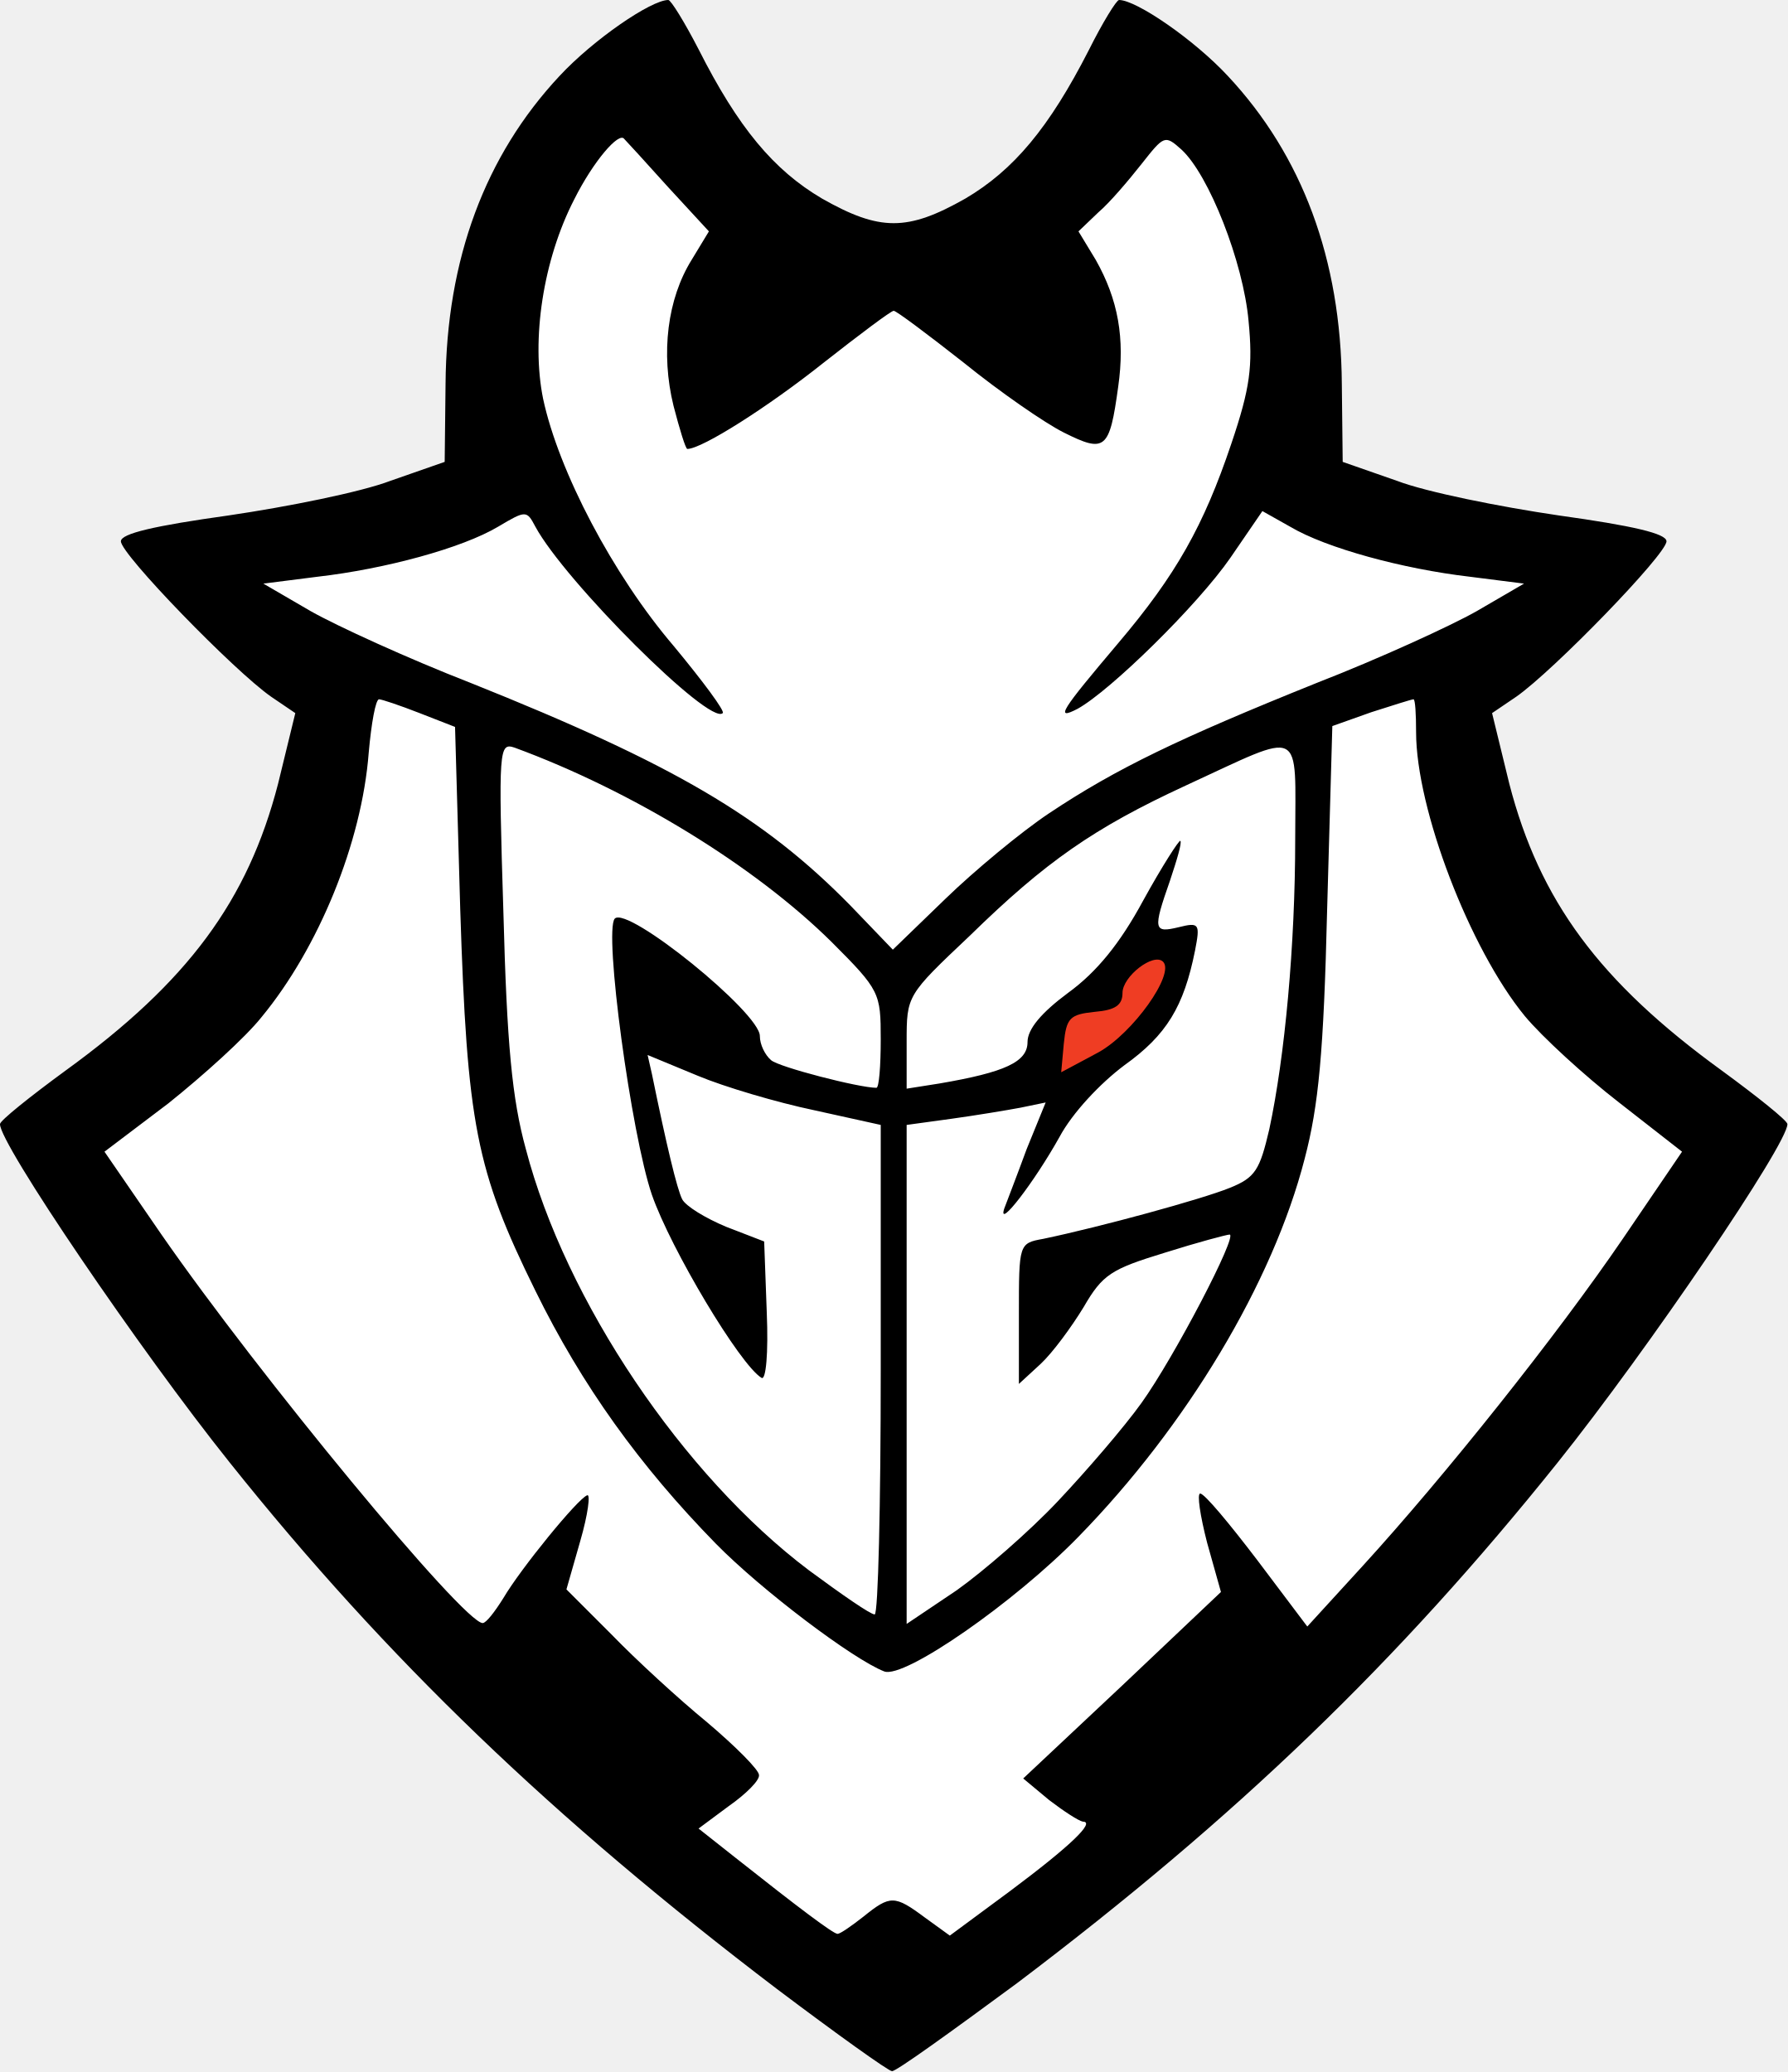
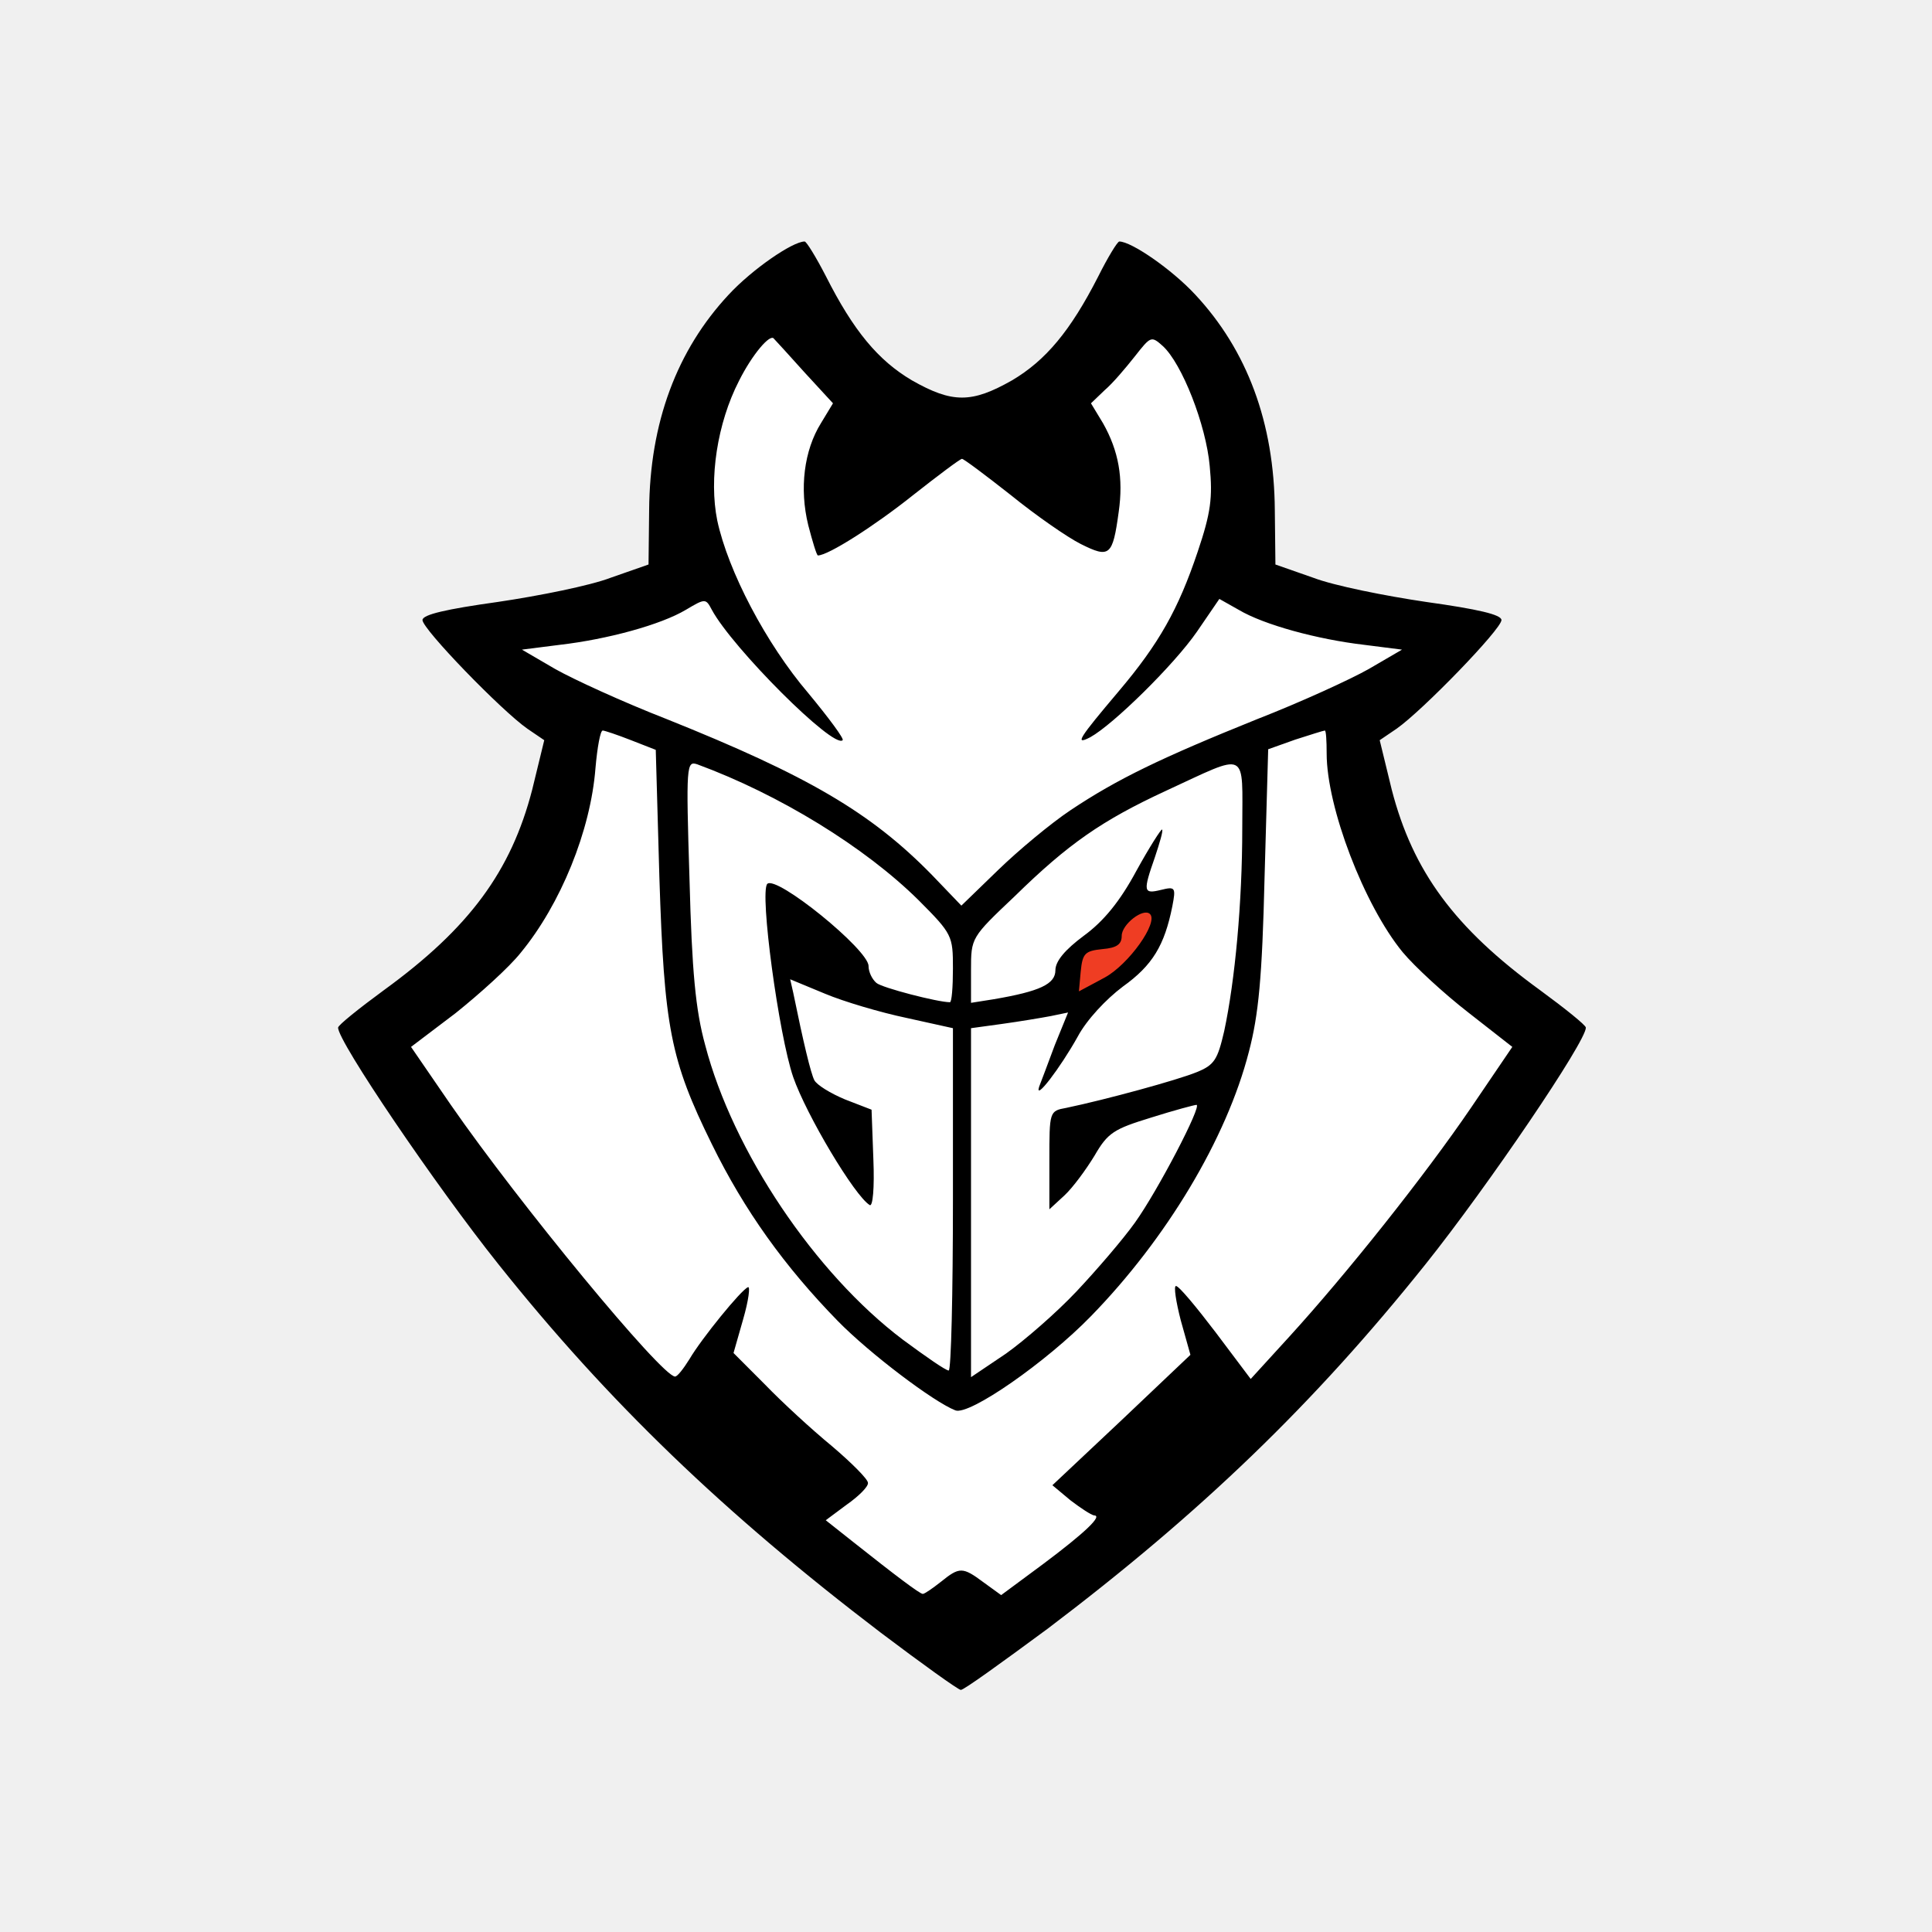
- <svg xmlns="http://www.w3.org/2000/svg" width="207px" height="240px" version="1.0" viewBox="0 0 2070 2400">
-   <path d="M868.817 269.534 708.244 117.563l-91.757 149.104-28.673 246.595-97.491 77.419-258.065 54.48 131.9 146.237-25.807 289.606-240.86 220.788 71.685 200.717 688.172 708.244 163.44 123.297 590.682-475.986 395.699-541.935-223.656-243.728-100.359-292.473 200.717-149.104-278.136-11.47-146.237-57.347 51.613-235.125-163.44-232.258-186.38 169.175z" style="fill:#fff;stroke-width:36.359;stroke-opacity:.494" />
-   <path d="M900 2304c-259-197-452-382-634-610C162 1564-1 1324 0 1302c0-4 35-32 76-62 142-103 211-197 246-332l20-82-28-19c-43-30-174-165-174-180 0-9 39-18 125-30 68-10 153-27 187-40l63-22 1-90c1-145 46-265 132-357C687 46 754 0 774 0c3 0 19 26 35 57 46 91 87 140 143 173 67 38 99 38 166 0 56-33 97-82 143-172 16-32 32-58 35-58 20 0 87 46 126 88 86 92 131 212 132 357l1 90 63 22c34 13 119 30 187 40 86 12 125 21 125 30 0 15-131 150-174 180l-28 19 20 82c35 135 104 229 246 332 41 30 76 58 76 62 1 22-162 262-266 392-185 231-372 411-626 603-76 56-141 103-145 102-4 0-64-43-133-95zm100-84c31-25 36-25 71 1l29 21 69-51c71-53 100-81 85-81-5-1-22-12-39-25l-30-25 115-108 114-108-16-57c-8-31-12-57-8-57 5 0 34 35 66 77l58 77 64-70c95-104 225-267 302-380l68-100-73-57c-40-31-89-76-109-100-64-78-126-240-126-329 0-21-1-38-3-38s-24 7-49 15l-45 16-6 212c-4 167-10 228-26 289-37 144-137 310-262 438-74 76-202 165-225 156-36-14-142-94-195-148-88-90-155-183-209-293-69-140-79-193-87-442l-6-211-41-16c-23-9-44-16-47-16-4 0-9 28-12 62-8 104-58 226-124 306-19 24-68 68-108 100l-74 56 66 96c113 163 350 450 372 450 4 0 14-13 24-29 20-34 86-115 97-119 4-2 1 22-8 53l-16 56 52 52c28 29 78 75 111 102 33 28 60 55 60 61 1 6-15 22-35 36l-35 26 43 34c72 57 113 88 118 88 3 0 16-9 30-20zm225-481c33-35 77-86 97-114 38-53 112-195 102-195-3 0-37 9-75 21-62 19-72 25-94 63-14 23-36 53-50 66l-25 23v-81c0-81 0-82 28-87 67-14 184-46 216-59 30-12 35-21 46-68 18-84 30-213 30-336 0-132 12-126-127-62-106 49-162 88-250 174-73 69-73 69-73 123v54l38-6c76-13 102-25 102-48 0-15 16-34 47-57 33-24 60-57 87-107 22-40 42-71 43-69 2 2-4 22-12 46-20 57-19 61 10 54 24-6 25-4 19 27-13 65-33 98-82 133-28 21-60 55-75 83-29 52-72 108-64 83 3-8 15-39 26-69l22-54-29 6c-16 3-52 9-81 13l-51 7v578l58-39c31-22 84-68 117-103zm-205-152v-284l-77-17c-43-9-104-27-135-40l-58-24 5 22c17 83 29 133 35 145 4 8 27 22 51 32l44 17 3 82c2 48-1 79-6 76-25-15-105-149-127-212-24-70-56-306-43-320 15-15 168 109 168 136 0 10 6 22 13 28 9 8 102 32 122 32 3 0 5-25 5-56 0-54-1-57-57-113-89-88-231-175-367-225-18-6-19 0-13 191 4 152 10 216 26 274 46 176 182 378 328 488 38 28 71 51 76 51 4 0 7-127 7-283zm195-645c78-52 151-87 310-151 72-28 155-66 185-83l55-32-63-8c-77-9-166-33-208-58l-32-18-37 54c-38 55-139 154-177 175-27 14-19 2 47-76 67-79 99-136 131-231 22-65 25-90 20-142-6-68-46-170-78-199-19-17-20-16-46 17-15 19-37 45-50 56l-23 22 20 33c26 46 34 91 26 147-10 73-15 77-63 53-22-11-74-47-116-81-42-33-78-60-81-60s-39 27-81 60c-64 51-141 100-158 100-2 0-9-23-16-50-15-61-7-124 21-169l20-33-47-51c-26-29-49-54-51-56-6-9-36 26-58 70-36 70-50 162-36 231 18 84 81 204 151 286 34 41 60 76 57 78-15 15-183-153-217-216-10-19-11-19-43 0-42 25-131 49-209 58l-63 8 55 32c30 17 113 55 185 83 235 94 339 155 440 258l49 51 61-59c33-32 87-77 120-99z" style="display:inline" />
-   <path fill="#ef3d23" d="M1232 1209c3-30 7-34 36-37 24-2 32-8 32-22 0-19 36-47 47-36 14 14-35 83-75 105l-43 23z" style="display:inline" />
+ <svg xmlns="http://www.w3.org/2000/svg" width="240" height="240" viewBox="0 0 240 240" fill="none">
+   <g clip-path="url(#clip0_52_12)">
+     <path d="M107.056 50.215L95.033 38.817L88.162 50L86.015 68.495L78.715 74.301L59.391 78.387L69.268 89.355L67.335 111.075L49.3 127.634L54.668 142.688L106.198 195.806L118.436 205.054L162.666 169.355L192.295 128.71L175.548 110.43L168.033 88.495L183.063 77.312L162.236 76.451L151.286 72.15L155.151 54.516L142.913 37.097L128.957 49.785L107.056 50.215Z" fill="white" />
+     <path d="M109.391 202.8C89.997 188.025 75.546 174.15 61.918 157.05C54.13 147.3 41.925 129.3 42 127.65C42 127.35 44.621 125.25 47.691 123C58.324 115.275 63.49 108.225 66.111 98.1L67.609 91.95L65.512 90.525C62.292 88.275 52.483 78.15 52.483 77.025C52.483 76.35 55.403 75.675 61.843 74.775C66.935 74.025 73.299 72.75 75.845 71.775L80.563 70.125L80.638 63.375C80.712 52.5 84.082 43.5 90.522 36.6C93.442 33.45 98.459 30 99.956 30C100.181 30 101.379 31.95 102.577 34.275C106.022 41.1 109.092 44.775 113.285 47.25C118.302 50.1 120.698 50.1 125.715 47.25C129.908 44.775 132.978 41.1 136.423 34.35C137.621 31.95 138.819 30 139.043 30C140.541 30 145.558 33.45 148.478 36.6C154.918 43.5 158.287 52.5 158.362 63.375L158.437 70.125L163.154 71.775C165.7 72.75 172.065 74.025 177.157 74.775C183.596 75.675 186.517 76.35 186.517 77.025C186.517 78.15 176.708 88.275 173.488 90.525L171.391 91.95L172.889 98.1C175.51 108.225 180.676 115.275 191.309 123C194.379 125.25 197 127.35 197 127.65C197.075 129.3 184.869 147.3 177.082 157.05C163.229 174.375 149.227 187.875 130.208 202.275C124.517 206.475 119.65 210 119.35 209.925C119.051 209.925 114.558 206.7 109.391 202.8ZM116.879 196.5C119.2 194.625 119.575 194.625 122.196 196.575L124.367 198.15L129.534 194.325C134.85 190.35 137.022 188.25 135.898 188.25C135.524 188.175 134.251 187.35 132.978 186.375L130.732 184.5L139.343 176.4L147.879 168.3L146.681 164.025C146.082 161.7 145.782 159.75 146.082 159.75C146.456 159.75 148.628 162.375 151.024 165.525L155.367 171.3L160.159 166.05C167.273 158.25 177.007 146.025 182.773 137.55L187.865 130.05L182.398 125.775C179.403 123.45 175.734 120.075 174.237 118.275C169.444 112.425 164.802 100.275 164.802 93.6C164.802 92.025 164.727 90.75 164.577 90.75C164.427 90.75 162.78 91.275 160.908 91.875L157.539 93.075L157.089 108.975C156.79 121.5 156.34 126.075 155.142 130.65C152.372 141.45 144.884 153.9 135.524 163.5C129.983 169.2 120.398 175.875 118.676 175.2C115.981 174.15 108.043 168.15 104.075 164.1C97.485 157.35 92.469 150.375 88.425 142.125C83.258 131.625 82.51 127.65 81.91 108.975L81.461 93.15L78.391 91.95C76.669 91.275 75.097 90.75 74.872 90.75C74.572 90.75 74.198 92.85 73.973 95.4C73.374 103.2 69.63 112.35 64.688 118.35C63.266 120.15 59.596 123.45 56.601 125.85L51.06 130.05L56.002 137.25C64.464 149.475 82.21 171 83.857 171C84.157 171 84.906 170.025 85.654 168.825C87.152 166.275 92.094 160.2 92.918 159.9C93.217 159.75 92.993 161.55 92.319 163.875L91.121 168.075L95.014 171.975C97.111 174.15 100.855 177.6 103.326 179.625C105.797 181.725 107.819 183.75 107.819 184.2C107.894 184.65 106.696 185.85 105.198 186.9L102.577 188.85L105.797 191.4C111.188 195.675 114.258 198 114.633 198C114.857 198 115.831 197.325 116.879 196.5ZM133.727 160.425C136.198 157.8 139.493 153.975 140.99 151.875C143.836 147.9 149.377 137.25 148.628 137.25C148.403 137.25 145.857 137.925 143.012 138.825C138.369 140.25 137.621 140.7 135.973 143.55C134.925 145.275 133.278 147.525 132.229 148.5L130.357 150.225V144.15C130.357 138.075 130.357 138 132.454 137.625C137.471 136.575 146.232 134.175 148.628 133.2C150.874 132.3 151.249 131.625 152.072 128.1C153.42 121.8 154.319 112.125 154.319 102.9C154.319 93 155.217 93.45 144.809 98.25C136.872 101.925 132.679 104.85 126.089 111.3C120.623 116.475 120.623 116.475 120.623 120.525V124.575L123.468 124.125C129.159 123.15 131.106 122.25 131.106 120.525C131.106 119.4 132.304 117.975 134.625 116.25C137.096 114.45 139.118 111.975 141.14 108.225C142.787 105.225 144.285 102.9 144.36 103.05C144.51 103.2 144.06 104.7 143.461 106.5C141.964 110.775 142.039 111.075 144.21 110.55C146.007 110.1 146.082 110.25 145.633 112.575C144.659 117.45 143.162 119.925 139.493 122.55C137.396 124.125 135 126.675 133.877 128.775C131.705 132.675 128.485 136.875 129.084 135C129.309 134.4 130.208 132.075 131.031 129.825L132.679 125.775L130.507 126.225C129.309 126.45 126.613 126.9 124.442 127.2L120.623 127.725V171.075L124.966 168.15C127.287 166.5 131.256 163.05 133.727 160.425ZM118.377 149.025V127.725L112.611 126.45C109.391 125.775 104.824 124.425 102.502 123.45L98.159 121.65L98.534 123.3C99.807 129.525 100.705 133.275 101.154 134.175C101.454 134.775 103.176 135.825 104.973 136.575L108.268 137.85L108.493 144C108.642 147.6 108.418 149.925 108.043 149.7C106.171 148.575 100.181 138.525 98.534 133.8C96.737 128.55 94.34 110.85 95.314 109.8C96.437 108.675 107.894 117.975 107.894 120C107.894 120.75 108.343 121.65 108.867 122.1C109.541 122.7 116.505 124.5 118.002 124.5C118.227 124.5 118.377 122.625 118.377 120.3C118.377 116.25 118.302 116.025 114.109 111.825C107.444 105.225 96.811 98.7 86.628 94.95C85.28 94.5 85.205 94.95 85.654 109.275C85.954 120.675 86.403 125.475 87.601 129.825C91.046 143.025 101.229 158.175 112.162 166.425C115.007 168.525 117.478 170.25 117.853 170.25C118.152 170.25 118.377 160.725 118.377 149.025ZM132.978 100.65C138.819 96.75 144.285 94.125 156.191 89.325C161.582 87.225 167.797 84.375 170.043 83.1L174.162 80.7L169.444 80.1C163.679 79.425 157.014 77.625 153.869 75.75L151.473 74.4L148.703 78.45C145.857 82.575 138.295 90 135.449 91.575C133.427 92.625 134.026 91.725 138.968 85.875C143.985 79.95 146.382 75.675 148.778 68.55C150.425 63.675 150.65 61.8 150.275 57.9C149.826 52.8 146.831 45.15 144.435 42.975C143.012 41.7 142.937 41.775 140.99 44.25C139.867 45.675 138.22 47.625 137.246 48.45L135.524 50.1L137.022 52.575C138.968 56.025 139.567 59.4 138.968 63.6C138.22 69.075 137.845 69.375 134.251 67.575C132.604 66.75 128.71 64.05 125.565 61.5C122.42 59.025 119.724 57 119.5 57C119.275 57 116.58 59.025 113.435 61.5C108.642 65.325 102.877 69 101.604 69C101.454 69 100.93 67.275 100.406 65.25C99.282 60.675 99.882 55.95 101.978 52.575L103.476 50.1L99.956 46.275C98.01 44.1 96.287 42.225 96.138 42.075C95.688 41.4 93.442 44.025 91.794 47.325C89.099 52.575 88.051 59.475 89.099 64.65C90.447 70.95 95.164 79.95 100.406 86.1C102.952 89.175 104.898 91.8 104.674 91.95C103.551 93.075 90.971 80.475 88.425 75.75C87.676 74.325 87.601 74.325 85.205 75.75C82.06 77.625 75.396 79.425 69.555 80.1L64.838 80.7L68.956 83.1C71.203 84.375 77.418 87.225 82.809 89.325C100.406 96.375 108.193 100.95 115.756 108.675L119.425 112.5L123.993 108.075C126.464 105.675 130.507 102.3 132.978 100.65Z" fill="black" />
+     <path d="M134.251 120.675C134.476 118.425 134.775 118.125 136.947 117.9C138.744 117.75 139.343 117.3 139.343 116.25C139.343 114.825 142.039 112.725 142.862 113.55C143.911 114.6 140.242 119.775 137.246 121.425L134.027 123.15L134.251 120.675Z" fill="#EF3D23" />
+   </g>
+   <defs>
+     <clipPath id="clip0_52_12">
+       <rect width="155" height="180" fill="white" transform="translate(42 30)" />
+     </clipPath>
+   </defs>
</svg>
